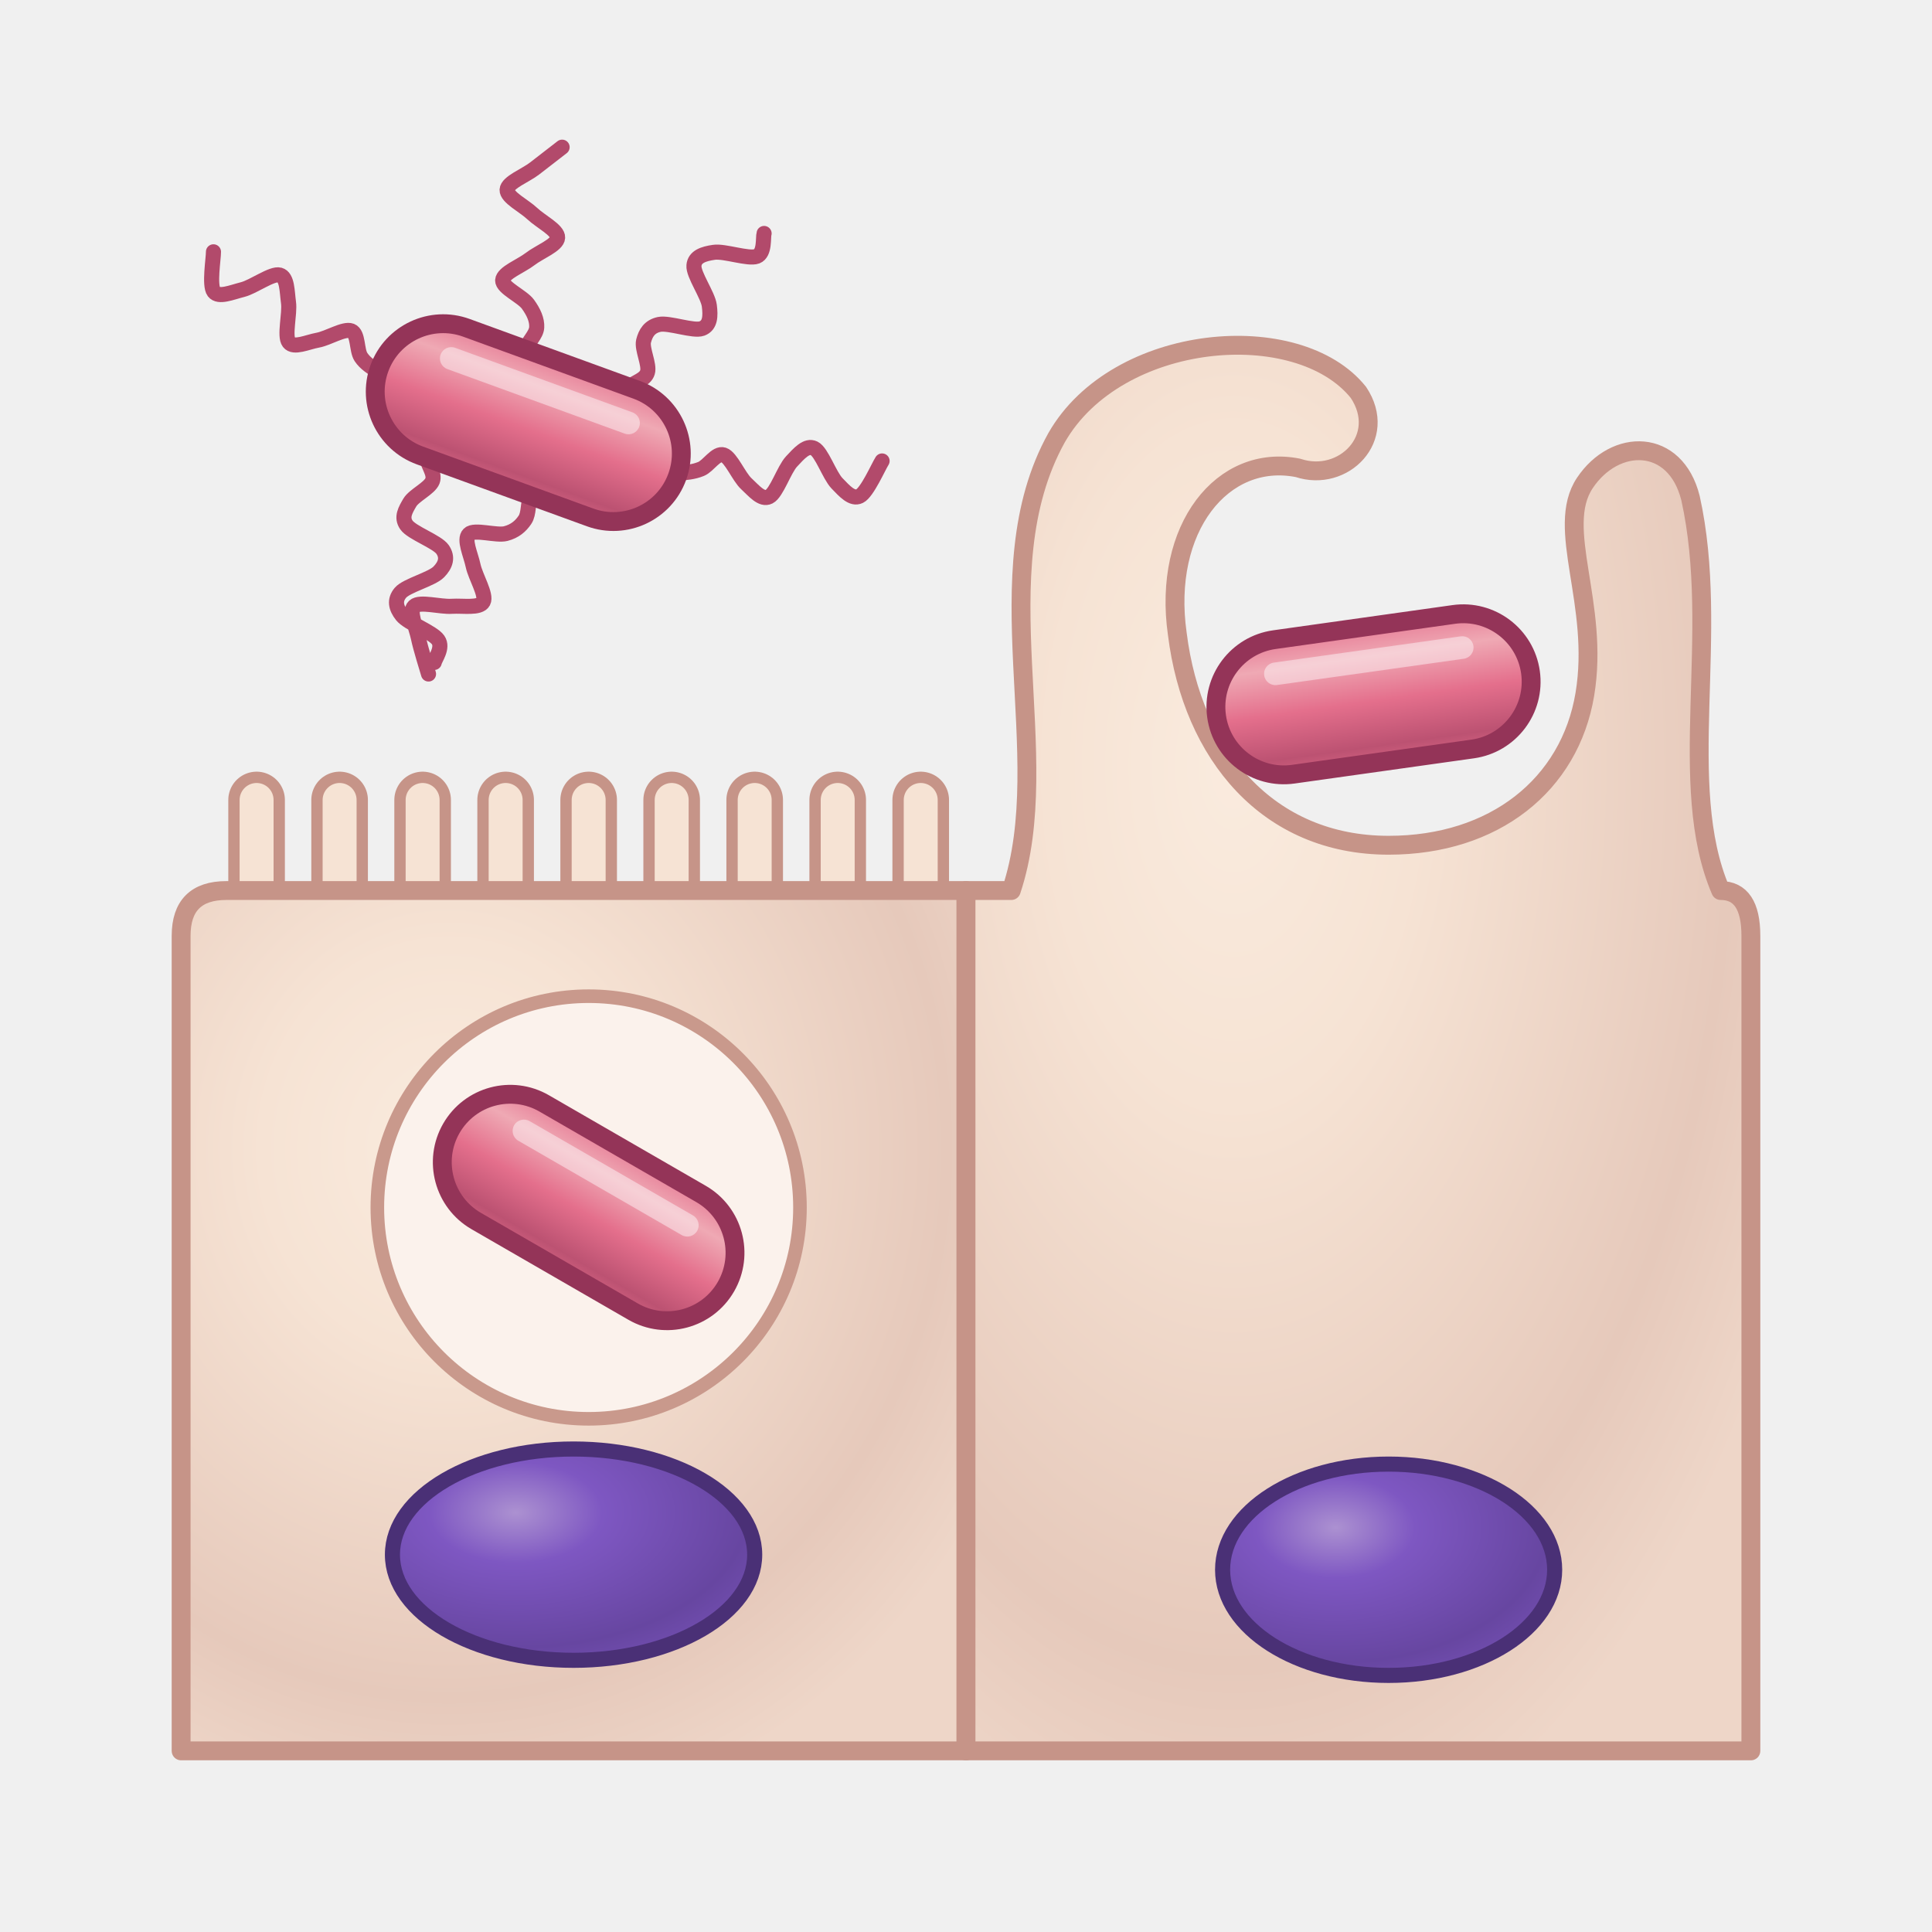
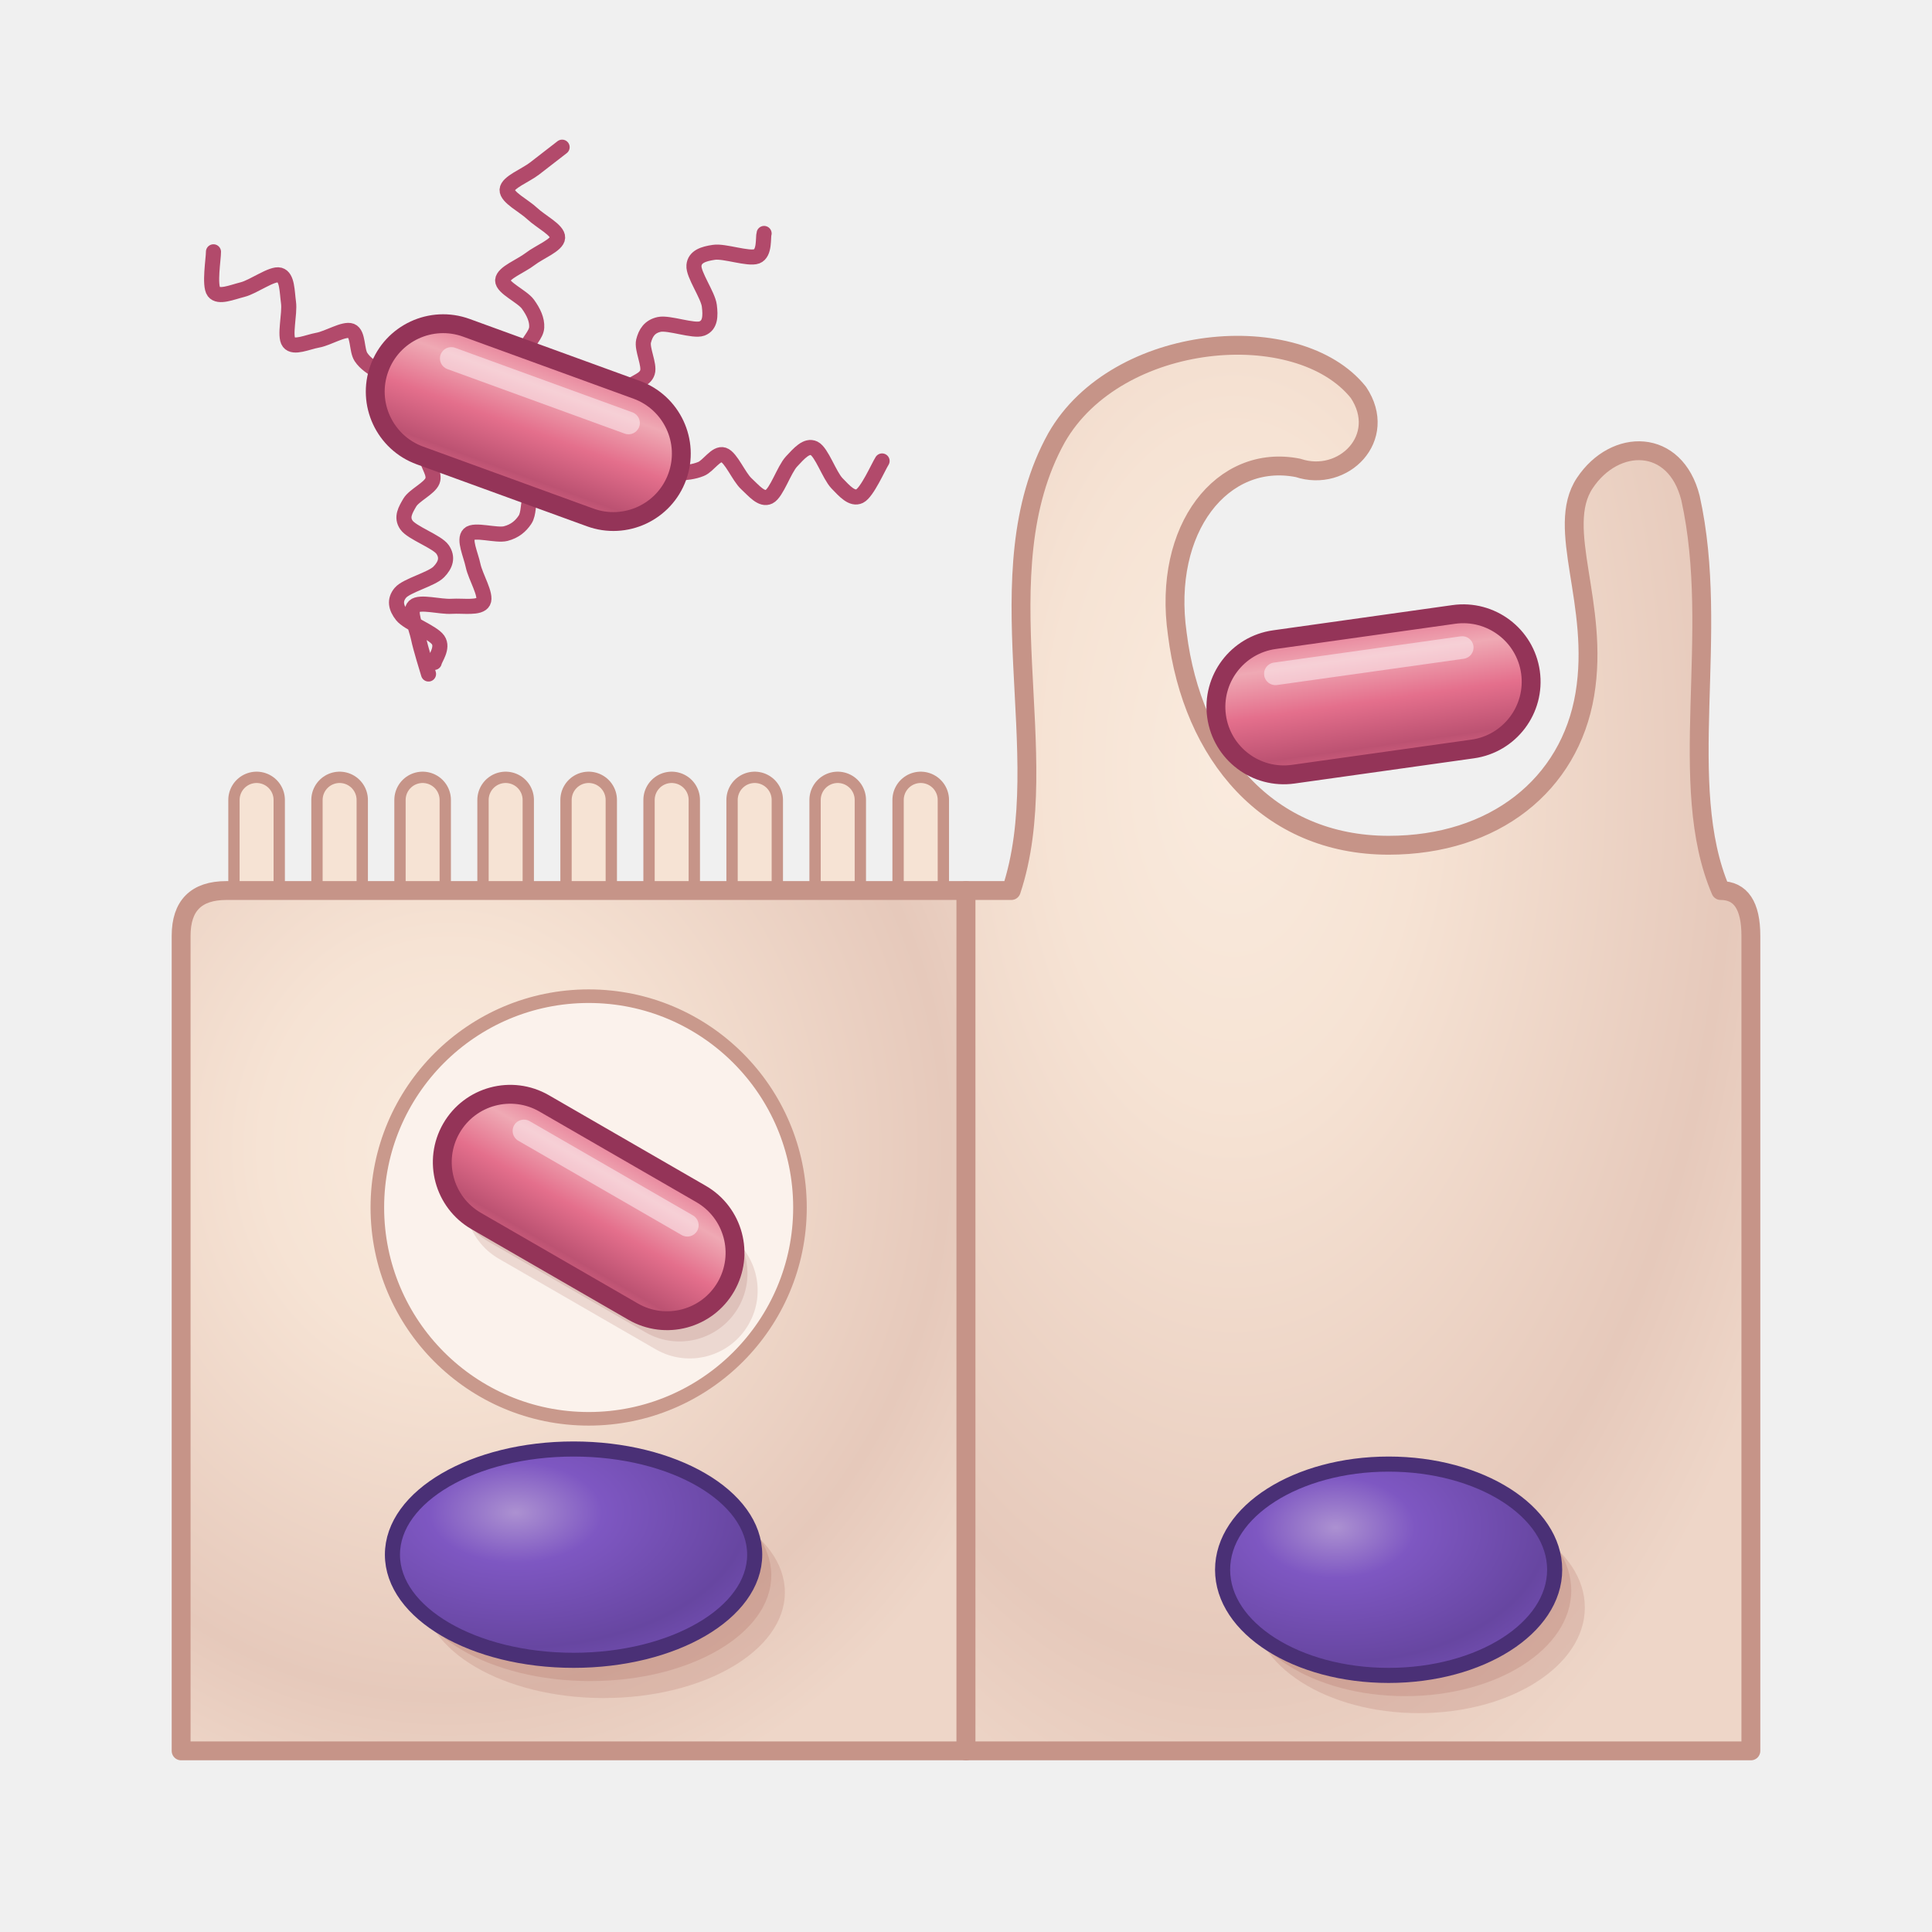
<svg xmlns="http://www.w3.org/2000/svg" viewBox="0 0 256 256" width="256" height="256" role="img" aria-labelledby="salmonella-title">
  <defs>
    <radialGradient id="salmonella-host" cx="0.34" cy="0.3" r="0.8">
      <stop offset="0" stop-color="#faebde" />
      <stop offset="0.3" stop-color="#F6E3D4" />
      <stop offset="0.8" stop-color="#e6c9bb" />
      <stop offset="1" stop-color="#eed6c8" />
    </radialGradient>
    <radialGradient id="salmonella-nucleus" cx="0.34" cy="0.3" r="0.8">
      <stop offset="0" stop-color="#ac91d1" />
      <stop offset="0.3" stop-color="#7E57C2" />
      <stop offset="0.8" stop-color="#6746a1" />
      <stop offset="1" stop-color="#734fb2" />
    </radialGradient>
    <linearGradient id="salmonella-rod" x1="0" y1="0" x2="0" y2="1">
      <stop offset="0" stop-color="#e77f98" />
      <stop offset="0.22" stop-color="#efa9b4" />
      <stop offset="0.55" stop-color="#E46F8C" />
      <stop offset="0.88" stop-color="#bc5272" />
      <stop offset="1" stop-color="#d0607f" />
    </linearGradient>
+     <clipPath id="salmonella-on-cells">
+       <path d="M24 232L24 124Q24 118 30 118L128 118L128 232Z" />
+       <path d="M128 232L128 118L134 118C140 100 130 76 140 58C148 44 172 42 180 52C184 58 178 64 172 62C162 60 154 70 156 84C158 100 168 112 184 112C198 112 208 104 210 92C212 80 206 70 210 64C214 58 222 58 224 66C228 84 222 104 228 118Q232 118 232 124L232 232Z" />
+     </clipPath>
  </defs>
  <path d="M34 120V106M45 120V106M56 120V106M67 120V106M78 120V106M89 120V106M100 120V106M111 120V106M122 120V106" stroke="#c69488" stroke-width="7.5" stroke-linecap="round" />
  <path d="M34 120V106M45 120V106M56 120V106M67 120V106M78 120V106M89 120V106M100 120V106M111 120V106M122 120V106" stroke="#F6E3D4" stroke-width="4.5" stroke-linecap="round" />
  <path d="M24 232L24 124Q24 118 30 118L128 118L128 232Z" fill="url(#salmonella-host)" stroke="#c69488" stroke-width="2.5" stroke-linejoin="round" />
  <path d="M128 232L128 118L134 118C140 100 130 76 140 58C148 44 172 42 180 52C184 58 178 64 172 62C162 60 154 70 156 84C158 100 168 112 184 112C198 112 208 104 210 92C212 80 206 70 210 64C214 58 222 58 224 66C228 84 222 104 228 118Q232 118 232 124L232 232Z" fill="url(#salmonella-host)" stroke="#c69488" stroke-width="2.5" stroke-linejoin="round" />
+   <g clip-path="url(#salmonella-on-cells)">
+     <g transform="translate(2.2 2.75)">
+       <ellipse cx="76" cy="206" rx="24" ry="14" fill="#862921" opacity="0.13" />
+     </g>
+     <g transform="translate(4 5)">
+       <ellipse cx="76" cy="206" rx="24" ry="14" fill="#862921" opacity="0.13" />
+     </g>
+     <g transform="translate(2.2 2.75)">
+       <ellipse cx="184" cy="208" rx="22" ry="14" fill="#862921" opacity="0.13" />
+     </g>
+     <g transform="translate(4 5)">
+       <ellipse cx="184" cy="208" rx="22" ry="14" fill="#862921" opacity="0.13" />
+     </g>
+   </g>
  <ellipse cx="76" cy="206" rx="24" ry="14" fill="url(#salmonella-nucleus)" stroke="#4a3076" stroke-width="2" />
  <ellipse cx="184" cy="208" rx="22" ry="14" fill="url(#salmonella-nucleus)" stroke="#4a3076" stroke-width="2" />
  <circle cx="78" cy="160" r="28" fill="#fbf2ec" stroke="#c9998c" stroke-width="1.8" />
+   <g clip-path="url(#salmonella-on-cells)">
+     <g transform="translate(1.65 2.75)">
+       <rect x="-21" y="-9" width="42" height="18" rx="9" transform="translate(78 160) rotate(30)" fill="#862921" opacity="0.13" />
+     </g>
+     <g transform="translate(3 5)">
+       <rect x="-21" y="-9" width="42" height="18" rx="9" transform="translate(78 160) rotate(30)" fill="#862921" opacity="0.13" />
+     </g>
+     <g transform="translate(1.65 2.75)">
+       <rect x="-21" y="-9" width="42" height="18" rx="9" transform="translate(182 92) rotate(-8)" fill="#862921" opacity="0.13" />
+     </g>
+     <g transform="translate(3 5)">
+       <rect x="-21" y="-9" width="42" height="18" rx="9" transform="translate(182 92) rotate(-8)" fill="#862921" opacity="0.13" />
+     </g>
+   </g>
  <g transform="translate(78 160) rotate(30)">
    <rect x="-21" y="-9" width="42" height="18" rx="9" fill="url(#salmonella-rod)" stroke="#943458" stroke-width="2.5" />
    <rect x="-14" y="-6" width="28" height="3" rx="1.5" fill="#fff" opacity="0.45" />
  </g>
  <g transform="translate(182 92) rotate(-8)">
    <rect x="-21" y="-9" width="42" height="18" rx="9" fill="url(#salmonella-rod)" stroke="#943458" stroke-width="2.5" />
    <rect x="-14" y="-6" width="28" height="3" rx="1.5" fill="#fff" opacity="0.45" />
  </g>
  <g transform="translate(70 56) rotate(20)">
    <path d="M-2.75 -6.13C-2.9 -6.61 -3.55 -7.98 -3.64 -9C-3.72 -10.02 -2.97 -11.3 -3.27 -12.25C-3.56 -13.21 -4.35 -14.01 -5.41 -14.73C-6.47 -15.45 -9.34 -15.61 -9.64 -16.56C-9.93 -17.52 -8 -19.16 -7.18 -20.46C-6.36 -21.76 -4.43 -23.41 -4.73 -24.36C-5.02 -25.32 -7.55 -25.59 -8.96 -26.2C-10.37 -26.81 -12.89 -27.07 -13.19 -28.03C-13.48 -28.98 -11.55 -30.63 -10.73 -31.93C-9.91 -33.23 -8.68 -35.18 -8.27 -35.83M10.11 -6.13C10.26 -6.61 10.59 -8.08 11 -9C11.41 -9.92 12.62 -10.59 12.56 -11.66C12.51 -12.72 10.78 -14.3 10.66 -15.38C10.55 -16.47 10.74 -17.46 11.85 -18.16C12.97 -18.86 16.46 -18.82 17.36 -19.59C18.26 -20.36 17.88 -21.53 17.24 -22.77C16.6 -24.02 13.81 -25.92 13.51 -27.07C13.2 -28.21 14.17 -28.96 15.4 -29.62C16.63 -30.29 20.01 -30.29 20.91 -31.06C21.8 -31.83 20.81 -33.71 20.79 -34.24M18.17 0.54C18.64 0.37 20.08 -0.07 20.99 -0.5C21.89 -0.93 22.81 -1.33 23.61 -2.06C24.41 -2.78 24.73 -4.79 25.78 -4.83C26.83 -4.86 28.67 -2.79 29.93 -2.27C31.19 -1.74 32.58 -0.89 33.34 -1.69C34.11 -2.5 33.97 -5.74 34.54 -7.09C35.11 -8.43 35.65 -9.86 36.75 -9.75C37.86 -9.64 39.87 -7.09 41.18 -6.44C42.49 -5.8 43.82 -5.07 44.59 -5.87C45.36 -6.67 45.59 -10.36 45.79 -11.26M4.52 6.13C4.37 6.61 3.72 7.98 3.64 9C3.55 10.02 4.23 11.28 3.99 12.25C3.75 13.22 3.27 14.12 2.22 14.84C1.16 15.56 -1.9 15.66 -2.33 16.57C-2.77 17.49 -1.19 19.02 -0.38 20.32C0.43 21.61 2.65 23.35 2.51 24.35C2.38 25.36 0.19 25.73 -1.21 26.34C-2.61 26.96 -5.43 27.13 -5.88 28.04C-6.33 28.94 -4.74 30.49 -3.93 31.78C-3.12 33.08 -1.52 35.15 -1.03 35.82M-11.89 6.13C-11.74 6.61 -11.43 8.09 -11 9C-10.57 9.91 -9.27 10.56 -9.29 11.61C-9.32 12.67 -10.92 14.21 -11.13 15.32C-11.33 16.43 -11.56 17.55 -10.53 18.27C-9.49 19 -5.95 18.95 -4.92 19.68C-3.9 20.41 -3.83 21.44 -4.38 22.65C-4.93 23.87 -7.78 25.8 -8.21 26.98C-8.64 28.16 -8.12 29.04 -6.98 29.74C-5.84 30.43 -2.4 30.42 -1.38 31.15C-0.35 31.88 -0.93 33.62 -0.84 34.12M-18.08 1.23C-18.56 1.1 -20.03 0.8 -20.99 0.5C-21.94 0.2 -22.94 0.06 -23.81 -0.59C-24.68 -1.24 -25.17 -3.37 -26.2 -3.4C-27.22 -3.42 -28.75 -1.42 -29.96 -0.72C-31.17 -0.01 -32.55 1.41 -33.44 0.85C-34.33 0.29 -34.6 -2.77 -35.3 -4.09C-36 -5.42 -36.59 -7.19 -37.64 -7.11C-38.69 -7.03 -40.36 -4.46 -41.6 -3.62C-42.84 -2.78 -44.19 -1.49 -45.08 -2.05C-45.97 -2.62 -46.63 -6.18 -46.94 -7" fill="none" stroke="#b24a6b" stroke-width="2" stroke-linecap="round" />
    <rect x="-21" y="-9" width="42" height="18" rx="9" fill="url(#salmonella-rod)" stroke="#943458" stroke-width="2.5" />
    <rect x="-14" y="-6" width="28" height="3" rx="1.5" fill="#fff" opacity="0.45" />
  </g>
</svg>
